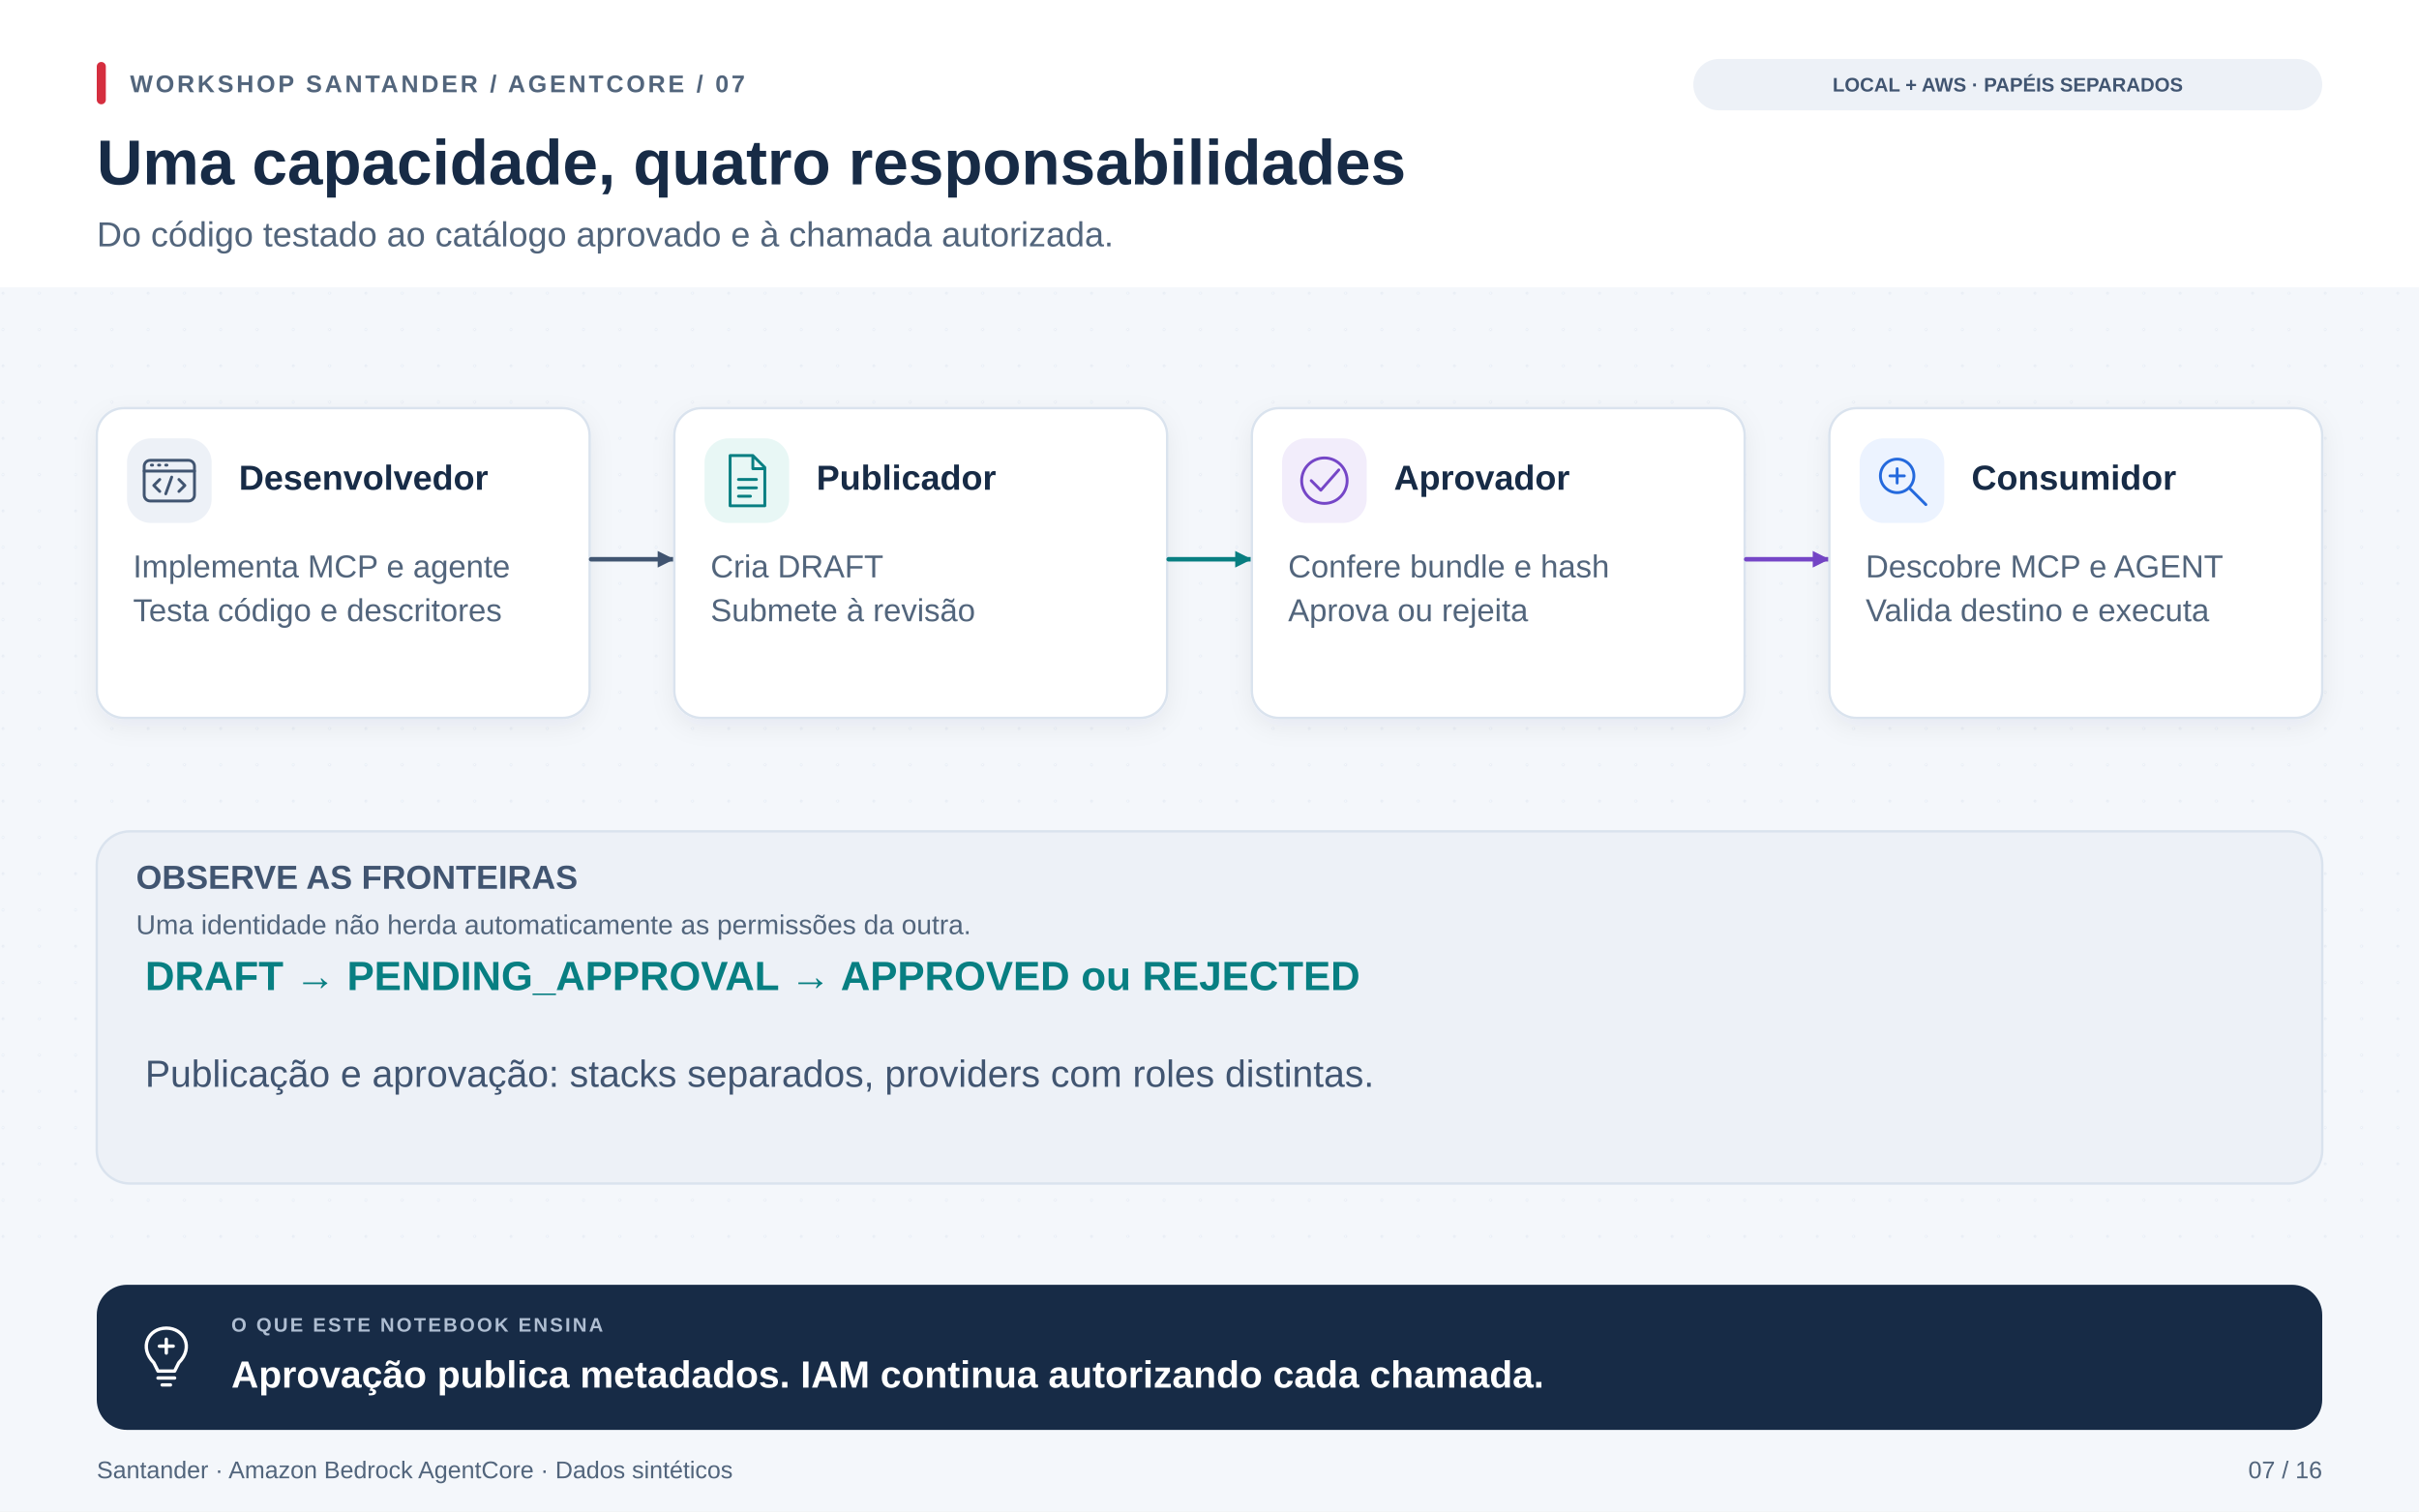
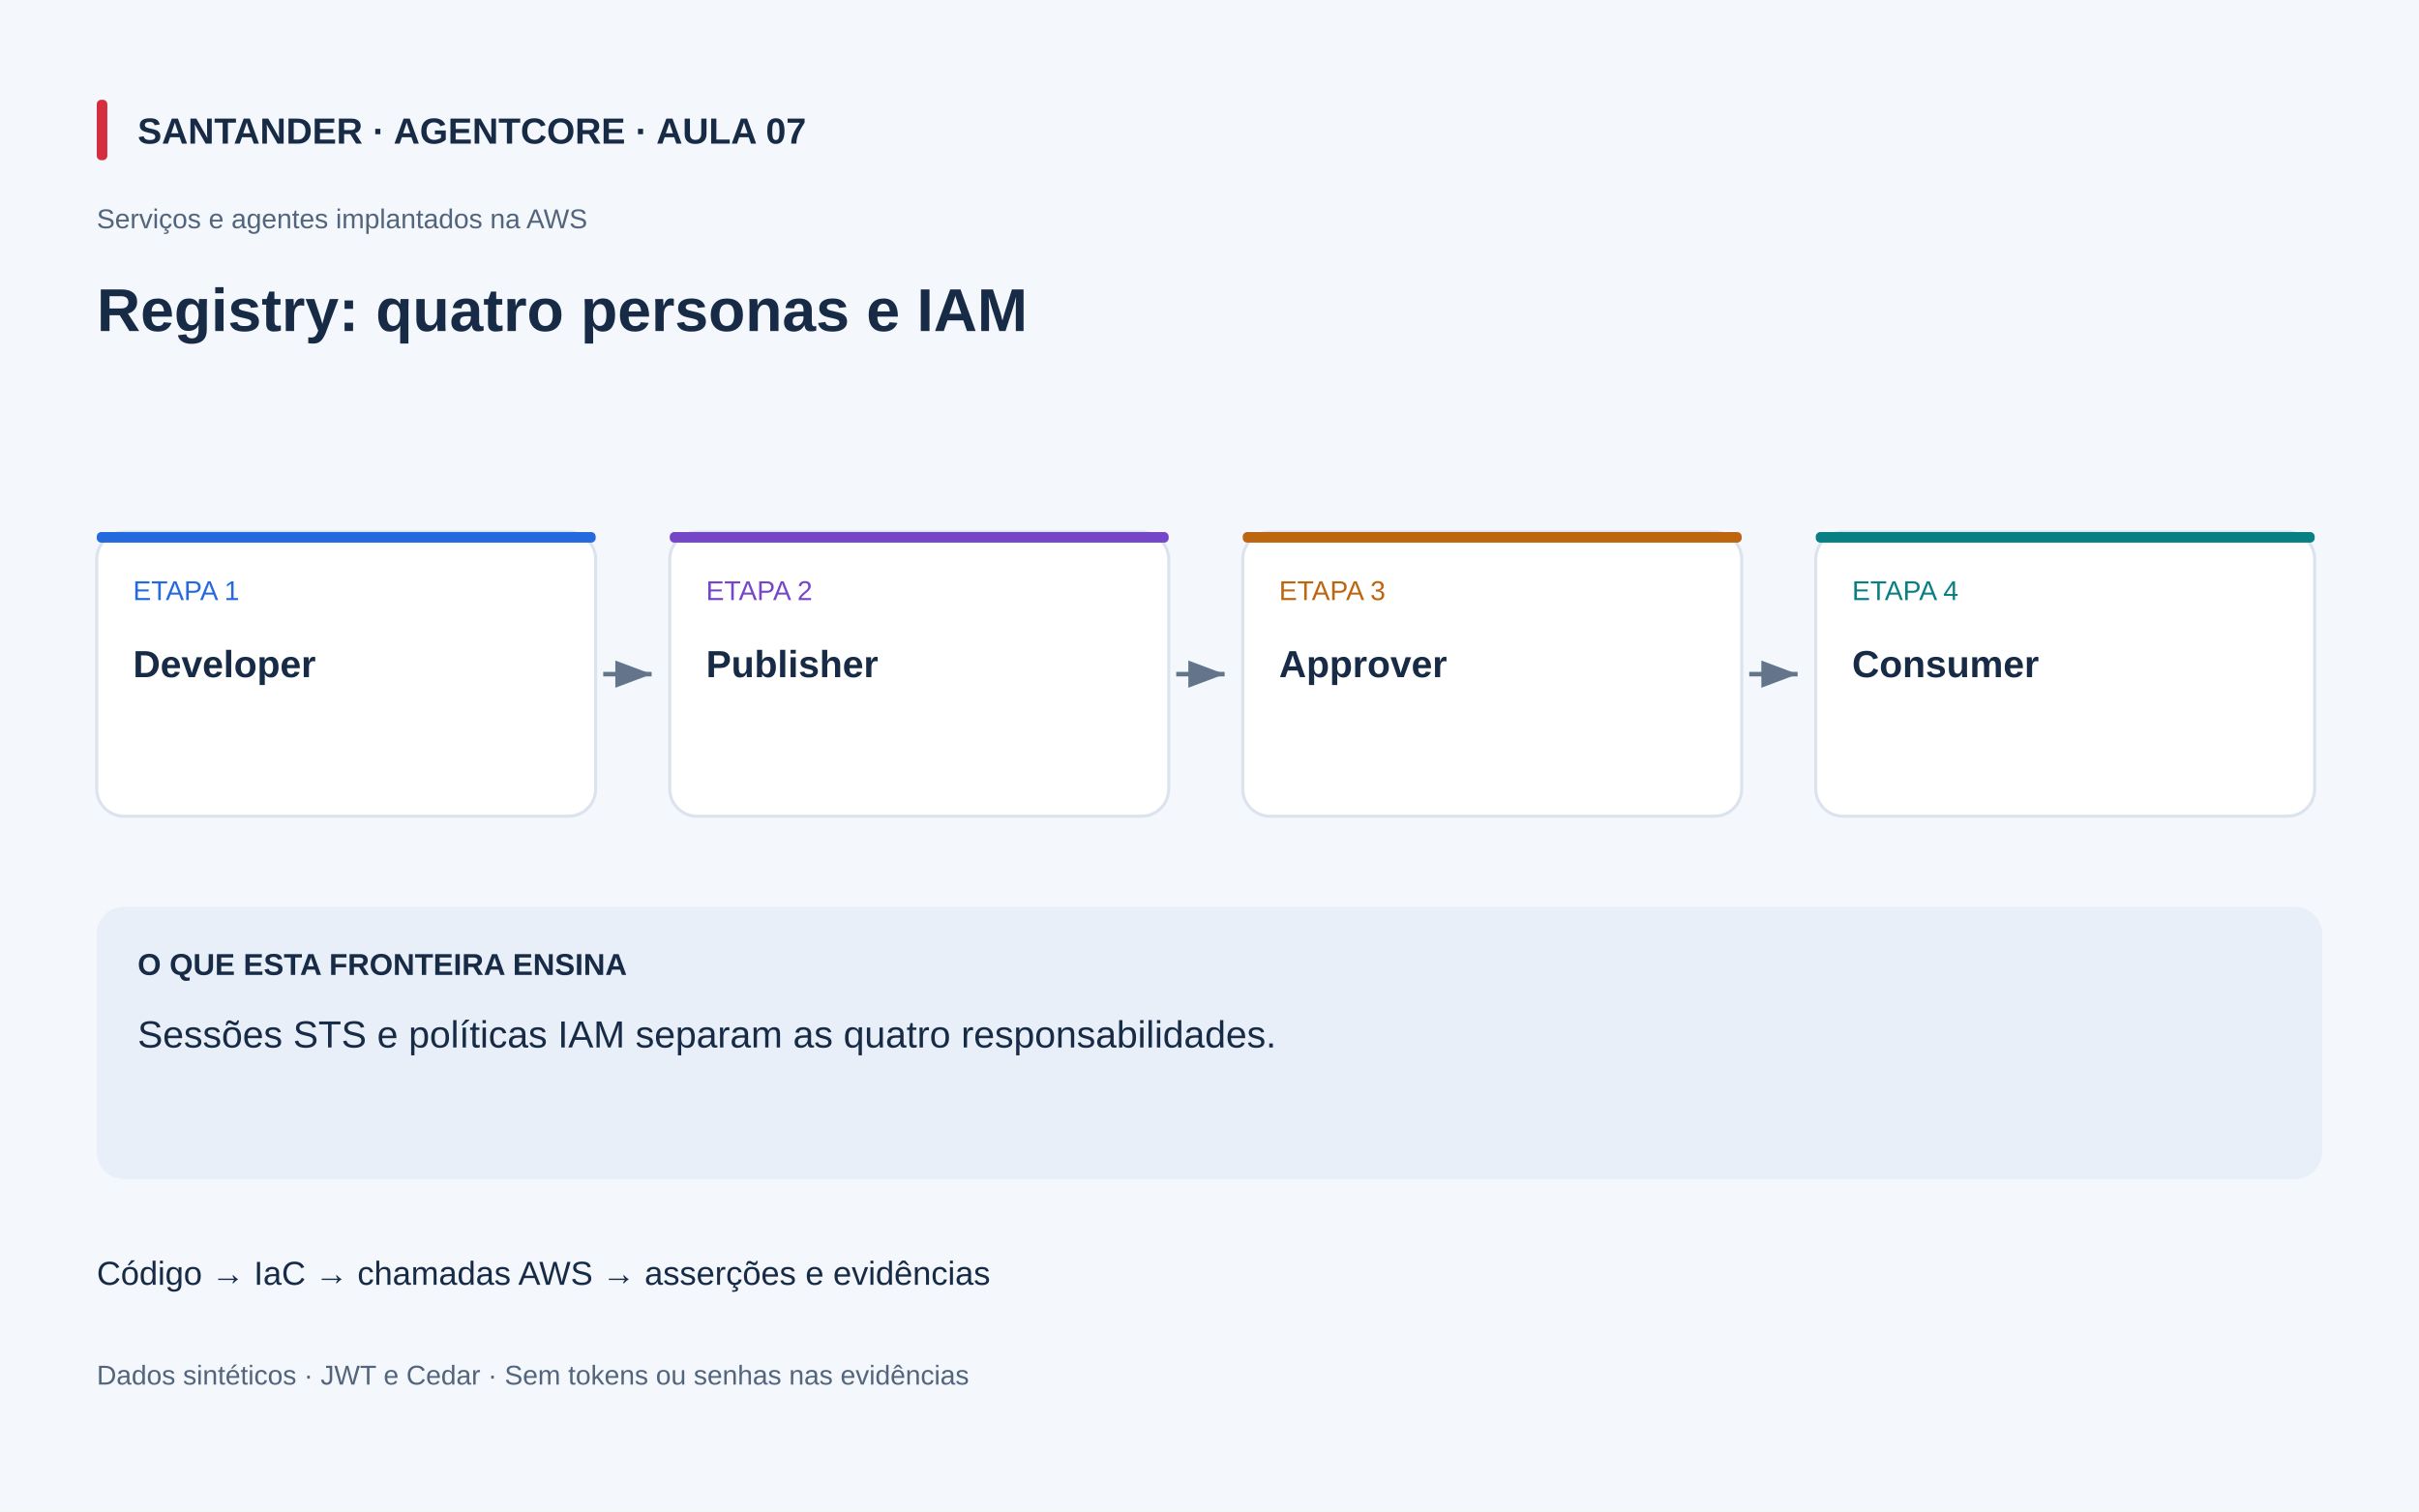
<svg xmlns="http://www.w3.org/2000/svg" width="1600" height="1000" viewBox="0 0 1600 1000" role="img" aria-labelledby="title desc">
+   <rect width="1600" height="1000" fill="#f4f7fb" />
  <defs>
-     <filter id="shadow" x="-20%" y="-20%" width="140%" height="150%">
-       <feDropShadow dx="0" dy="5" stdDeviation="8" flood-color="#172B46" flood-opacity=".06" />
-     </filter>
-     <pattern id="dots" width="24" height="24" patternUnits="userSpaceOnUse">
-       <circle cx="2" cy="2" r="1" fill="#DDE5EF" />
-     </pattern>
+     <marker id="arrow" markerWidth="10" markerHeight="10" refX="8" refY="3" orient="auto">
+       <path d="M0,0 L8,3 L0,6" fill="#64748b" />
+     </marker>
  </defs>
-   <rect x="0" y="0" width="1600" height="1000" rx="0" fill="#F4F7FB" />
-   <rect x="0" y="190" width="1600" height="650" fill="url(#dots)" opacity=".5" />
-   <rect x="0" y="0" width="1600" height="190" rx="0" fill="#FFFFFF" />
-   <rect x="64" y="41" width="6" height="28" rx="3" fill="#D52E3F" />
-   <text class="" x="86" y="61" fill="#52657C" font-family="Arial,Helvetica,sans-serif" font-size="16" font-weight="700" text-anchor="start" letter-spacing="1.8">
-     <tspan x="86" dy="0">WORKSHOP SANTANDER  /  AGENTCORE  /  07</tspan>
-   </text>
-   <text class="" x="64" y="122" fill="#172B46" font-family="Arial,Helvetica,sans-serif" font-size="42" font-weight="700" text-anchor="start">
-     <tspan x="64" dy="0">Uma capacidade, quatro responsabilidades</tspan>
-   </text>
-   <text class="" x="64" y="163" fill="#52657C" font-family="Arial,Helvetica,sans-serif" font-size="23" font-weight="400" text-anchor="start">
-     <tspan x="64" dy="0">Do código testado ao catálogo aprovado e à chamada autorizada.</tspan>
-   </text>
-   <rect x="1120" y="39" width="416" height="34" rx="17.0" fill="#EDF1F7" />
-   <text class="" x="1328.0" y="60.55" fill="#415571" font-family="Arial,Helvetica,sans-serif" font-size="13" font-weight="700" text-anchor="middle">
-     <tspan x="1328.0" dy="0">LOCAL + AWS · PAPÉIS SEPARADOS</tspan>
-   </text>
-   <rect x="64" y="850" width="1472" height="96" rx="20" fill="#172B46" />
-   <g transform="translate(88 875) scale(0.9166667)" fill="none" stroke="#FFFFFF" stroke-width="2.4" stroke-linecap="round" stroke-linejoin="round" aria-hidden="true">
-     <path d="M15 29c-11-11-4-25 9-25s20 14 9 25l-3 6H18zM18 40h12m-9 5h6M24 12v10m-5-5h10" />
+   <g font-family="Arial,Helvetica,sans-serif" fill="#172b46">
+     <rect x="64" y="66" width="7" height="40" rx="3" fill="#d52e3f" />
+     <text x="91" y="95" font-size="24" font-weight="700">SANTANDER · AGENTCORE · AULA 07</text>
+     <text x="64" y="151" font-size="18" fill="#52657c">Serviços e agentes implantados na AWS</text>
+     <text x="64" y="219" font-size="40" font-weight="700">Registry: quatro personas e IAM</text>
+     <rect x="64" y="352" width="330" height="188" rx="18" fill="white" stroke="#dae3ee" stroke-width="2" />
+     <rect x="64" y="352" width="330" height="7" rx="3" fill="#2469dd" />
+     <text x="88" y="397" font-size="18" fill="#2469dd">ETAPA 1</text>
+     <text x="88" y="448" font-size="25" font-weight="700">Developer</text>
+     <path d="M399,446 H431" stroke="#64748b" stroke-width="3" marker-end="url(#arrow)" />
+     <rect x="443" y="352" width="330" height="188" rx="18" fill="white" stroke="#dae3ee" stroke-width="2" />
+     <rect x="443" y="352" width="330" height="7" rx="3" fill="#7546c7" />
+     <text x="467" y="397" font-size="18" fill="#7546c7">ETAPA 2</text>
+     <text x="467" y="448" font-size="25" font-weight="700">Publisher</text>
+     <path d="M778,446 H810" stroke="#64748b" stroke-width="3" marker-end="url(#arrow)" />
+     <rect x="822" y="352" width="330" height="188" rx="18" fill="white" stroke="#dae3ee" stroke-width="2" />
+     <rect x="822" y="352" width="330" height="7" rx="3" fill="#bd650f" />
+     <text x="846" y="397" font-size="18" fill="#bd650f">ETAPA 3</text>
+     <text x="846" y="448" font-size="25" font-weight="700">Approver</text>
+     <path d="M1157,446 H1189" stroke="#64748b" stroke-width="3" marker-end="url(#arrow)" />
+     <rect x="1201" y="352" width="330" height="188" rx="18" fill="white" stroke="#dae3ee" stroke-width="2" />
+     <rect x="1201" y="352" width="330" height="7" rx="3" fill="#087f82" />
+     <text x="1225" y="397" font-size="18" fill="#087f82">ETAPA 4</text>
+     <text x="1225" y="448" font-size="25" font-weight="700">Consumer</text>
+     <rect x="64" y="600" width="1472" height="180" rx="18" fill="#e8eff8" />
+     <text x="91" y="645" font-size="20" font-weight="700">O QUE ESTA FRONTEIRA ENSINA</text>
+     <text x="91" y="693" font-size="25">Sessões STS e políticas IAM separam as quatro responsabilidades.</text>
+     <text x="64" y="850" font-size="22">Código → IaC → chamadas AWS → asserções e evidências</text>
+     <text x="64" y="916" font-size="18" fill="#52657c">Dados sintéticos · JWT e Cedar · Sem tokens ou senhas nas evidências</text>
  </g>
-   <text class="" x="153" y="881" fill="#AFBED2" font-family="Arial,Helvetica,sans-serif" font-size="13" font-weight="700" text-anchor="start" letter-spacing="1.4">
-     <tspan x="153" dy="0">O QUE ESTE NOTEBOOK ENSINA</tspan>
-   </text>
-   <text class="" x="153" y="918" fill="#FFFFFF" font-family="Arial,Helvetica,sans-serif" font-size="25" font-weight="600" text-anchor="start">
-     <tspan x="153" dy="0">Aprovação publica metadados. IAM continua autorizando cada chamada.</tspan>
-   </text>
-   <text class="" x="64" y="978" fill="#52657C" font-family="Arial,Helvetica,sans-serif" font-size="16" font-weight="400" text-anchor="start">
-     <tspan x="64" dy="0">Santander  ·  Amazon Bedrock AgentCore  ·  Dados sintéticos</tspan>
-   </text>
-   <text class="" x="1536" y="978" fill="#52657C" font-family="Arial,Helvetica,sans-serif" font-size="16" font-weight="400" text-anchor="end">
-     <tspan x="1536" dy="0">07 / 16</tspan>
-   </text>
-   <g class="node" data-x="64" data-y="270" data-w="326" data-h="205">
-     <rect x="64" y="270" width="326" height="205" rx="18" fill="#FFFFFF" stroke="#DAE3EE" stroke-width="1.6" filter="url(#shadow)" />
-     <rect x="84" y="290" width="56" height="56" rx="16" fill="#EDF1F7" />
-     <g transform="translate(93 299) scale(0.7916667)" fill="none" stroke="#415571" stroke-width="2.4" stroke-linecap="round" stroke-linejoin="round" aria-hidden="true">
-       <rect x="3" y="7" width="42" height="34" rx="5" />
-       <path d="M3 16h42M9 11h1m5 0h1m5 0h1M16 23l-5 5 5 5m16-10 5 5-5 5m-6-12-5 14" />
-     </g>
-     <text class="node-text" x="158" y="324" fill="#172B46" font-family="Arial,Helvetica,sans-serif" font-size="23" font-weight="700" text-anchor="start">
-       <tspan x="158" dy="0">Desenvolvedor</tspan>
-     </text>
-     <text class="node-text" x="88" y="382" fill="#52657C" font-family="Arial,Helvetica,sans-serif" font-size="21" font-weight="400" text-anchor="start">
-       <tspan x="88" dy="0">Implementa MCP e agente</tspan>
-       <tspan x="88" dy="29.0">Testa código e descritores</tspan>
-     </text>
-   </g>
-   <path d="M 391 370 L 446 370" stroke="#415571" fill="none" stroke-width="3" stroke-linejoin="round" stroke-linecap="round" />
-   <polygon points="446,370 435.0,375.5 435.0,364.5" fill="#415571" />
-   <g class="node" data-x="446" data-y="270" data-w="326" data-h="205">
-     <rect x="446" y="270" width="326" height="205" rx="18" fill="#FFFFFF" stroke="#DAE3EE" stroke-width="1.6" filter="url(#shadow)" />
-     <rect x="466" y="290" width="56" height="56" rx="16" fill="#E8F7F5" />
-     <g transform="translate(475 299) scale(0.7916667)" fill="none" stroke="#087F82" stroke-width="2.4" stroke-linecap="round" stroke-linejoin="round" aria-hidden="true">
-       <path d="M10 3h19l10 10v32H10zM29 3v11h10M17 23h15m-15 7h15m-15 7h10" />
-     </g>
-     <text class="node-text" x="540" y="324" fill="#172B46" font-family="Arial,Helvetica,sans-serif" font-size="23" font-weight="700" text-anchor="start">
-       <tspan x="540" dy="0">Publicador</tspan>
-     </text>
-     <text class="node-text" x="470" y="382" fill="#52657C" font-family="Arial,Helvetica,sans-serif" font-size="21" font-weight="400" text-anchor="start">
-       <tspan x="470" dy="0">Cria DRAFT</tspan>
-       <tspan x="470" dy="29.0">Submete à revisão</tspan>
-     </text>
-   </g>
-   <path d="M 773 370 L 828 370" stroke="#087F82" fill="none" stroke-width="3" stroke-linejoin="round" stroke-linecap="round" />
-   <polygon points="828,370 817.0,375.5 817.0,364.5" fill="#087F82" />
-   <g class="node" data-x="828" data-y="270" data-w="326" data-h="205">
-     <rect x="828" y="270" width="326" height="205" rx="18" fill="#FFFFFF" stroke="#DAE3EE" stroke-width="1.6" filter="url(#shadow)" />
-     <rect x="848" y="290" width="56" height="56" rx="16" fill="#F2EDFB" />
-     <g transform="translate(857 299) scale(0.7916667)" fill="none" stroke="#7546C7" stroke-width="2.4" stroke-linecap="round" stroke-linejoin="round" aria-hidden="true">
-       <circle cx="24" cy="24" r="19" />
-       <path d="M13 24l8 8 15-17" />
-     </g>
-     <text class="node-text" x="922" y="324" fill="#172B46" font-family="Arial,Helvetica,sans-serif" font-size="23" font-weight="700" text-anchor="start">
-       <tspan x="922" dy="0">Aprovador</tspan>
-     </text>
-     <text class="node-text" x="852" y="382" fill="#52657C" font-family="Arial,Helvetica,sans-serif" font-size="21" font-weight="400" text-anchor="start">
-       <tspan x="852" dy="0">Confere bundle e hash</tspan>
-       <tspan x="852" dy="29.0">Aprova ou rejeita</tspan>
-     </text>
-   </g>
-   <path d="M 1155 370 L 1210 370" stroke="#7546C7" fill="none" stroke-width="3" stroke-linejoin="round" stroke-linecap="round" />
-   <polygon points="1210,370 1199.0,375.5 1199.0,364.5" fill="#7546C7" />
-   <g class="node" data-x="1210" data-y="270" data-w="326" data-h="205">
-     <rect x="1210" y="270" width="326" height="205" rx="18" fill="#FFFFFF" stroke="#DAE3EE" stroke-width="1.6" filter="url(#shadow)" />
-     <rect x="1230" y="290" width="56" height="56" rx="16" fill="#ECF3FF" />
-     <g transform="translate(1239 299) scale(0.7916667)" fill="none" stroke="#2469DD" stroke-width="2.4" stroke-linecap="round" stroke-linejoin="round" aria-hidden="true">
-       <circle cx="20" cy="20" r="14" />
-       <path d="M31 31l13 13M14 20h12m-6-6v12" />
-     </g>
-     <text class="node-text" x="1304" y="324" fill="#172B46" font-family="Arial,Helvetica,sans-serif" font-size="23" font-weight="700" text-anchor="start">
-       <tspan x="1304" dy="0">Consumidor</tspan>
-     </text>
-     <text class="node-text" x="1234" y="382" fill="#52657C" font-family="Arial,Helvetica,sans-serif" font-size="21" font-weight="400" text-anchor="start">
-       <tspan x="1234" dy="0">Descobre MCP e AGENT</tspan>
-       <tspan x="1234" dy="29.0">Valida destino e executa</tspan>
-     </text>
-   </g>
-   <rect x="64" y="550" width="1472" height="233" rx="22" fill="#EDF1F7" stroke="#DAE3EE" stroke-width="1.6" />
-   <text class="" x="90" y="588" fill="#415571" font-family="Arial,Helvetica,sans-serif" font-size="22" font-weight="700" text-anchor="start">
-     <tspan x="90" dy="0">OBSERVE AS FRONTEIRAS</tspan>
-   </text>
-   <text class="" x="90" y="618" fill="#52657C" font-family="Arial,Helvetica,sans-serif" font-size="18" font-weight="400" text-anchor="start">
-     <tspan x="90" dy="0">Uma identidade não herda automaticamente as permissões da outra.</tspan>
-   </text>
-   <text class="" x="96" y="655" fill="#087f82" font-family="Arial,Helvetica,sans-serif" font-size="27" font-weight="700" text-anchor="start">
-     <tspan x="96" dy="0">DRAFT → PENDING_APPROVAL → APPROVED ou REJECTED</tspan>
-   </text>
-   <text class="" x="96" y="719" fill="#415571" font-family="Arial,Helvetica,sans-serif" font-size="25" font-weight="400" text-anchor="start">
-     <tspan x="96" dy="0">Publicação e aprovação: stacks separados, providers com roles distintas.</tspan>
-   </text>
</svg>
